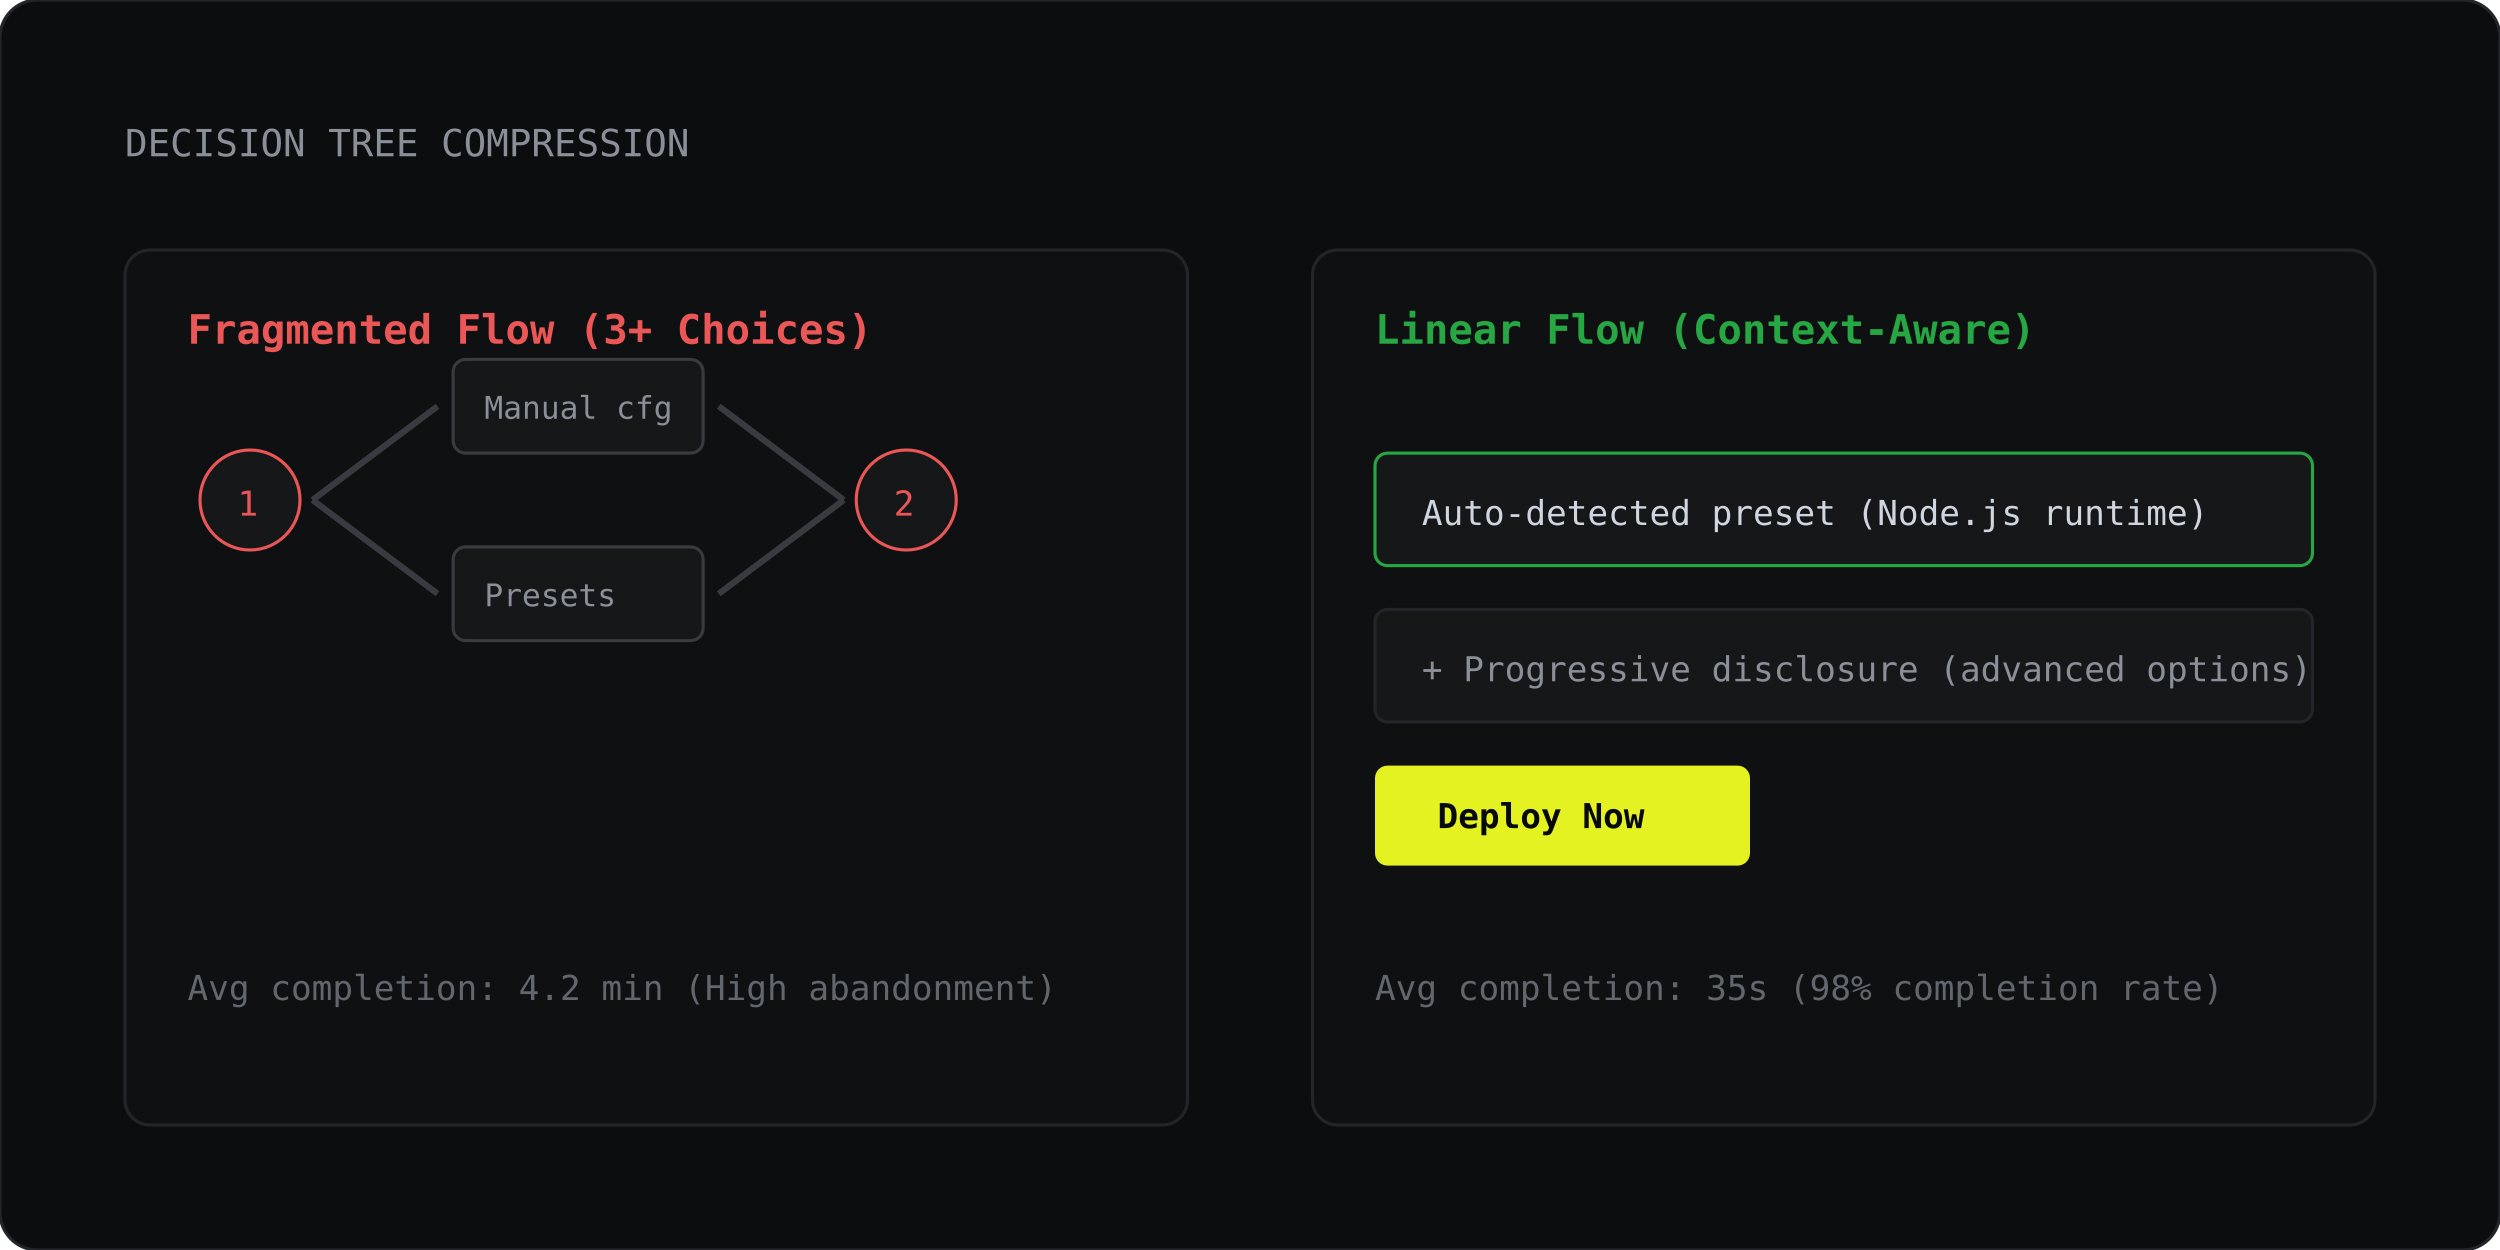
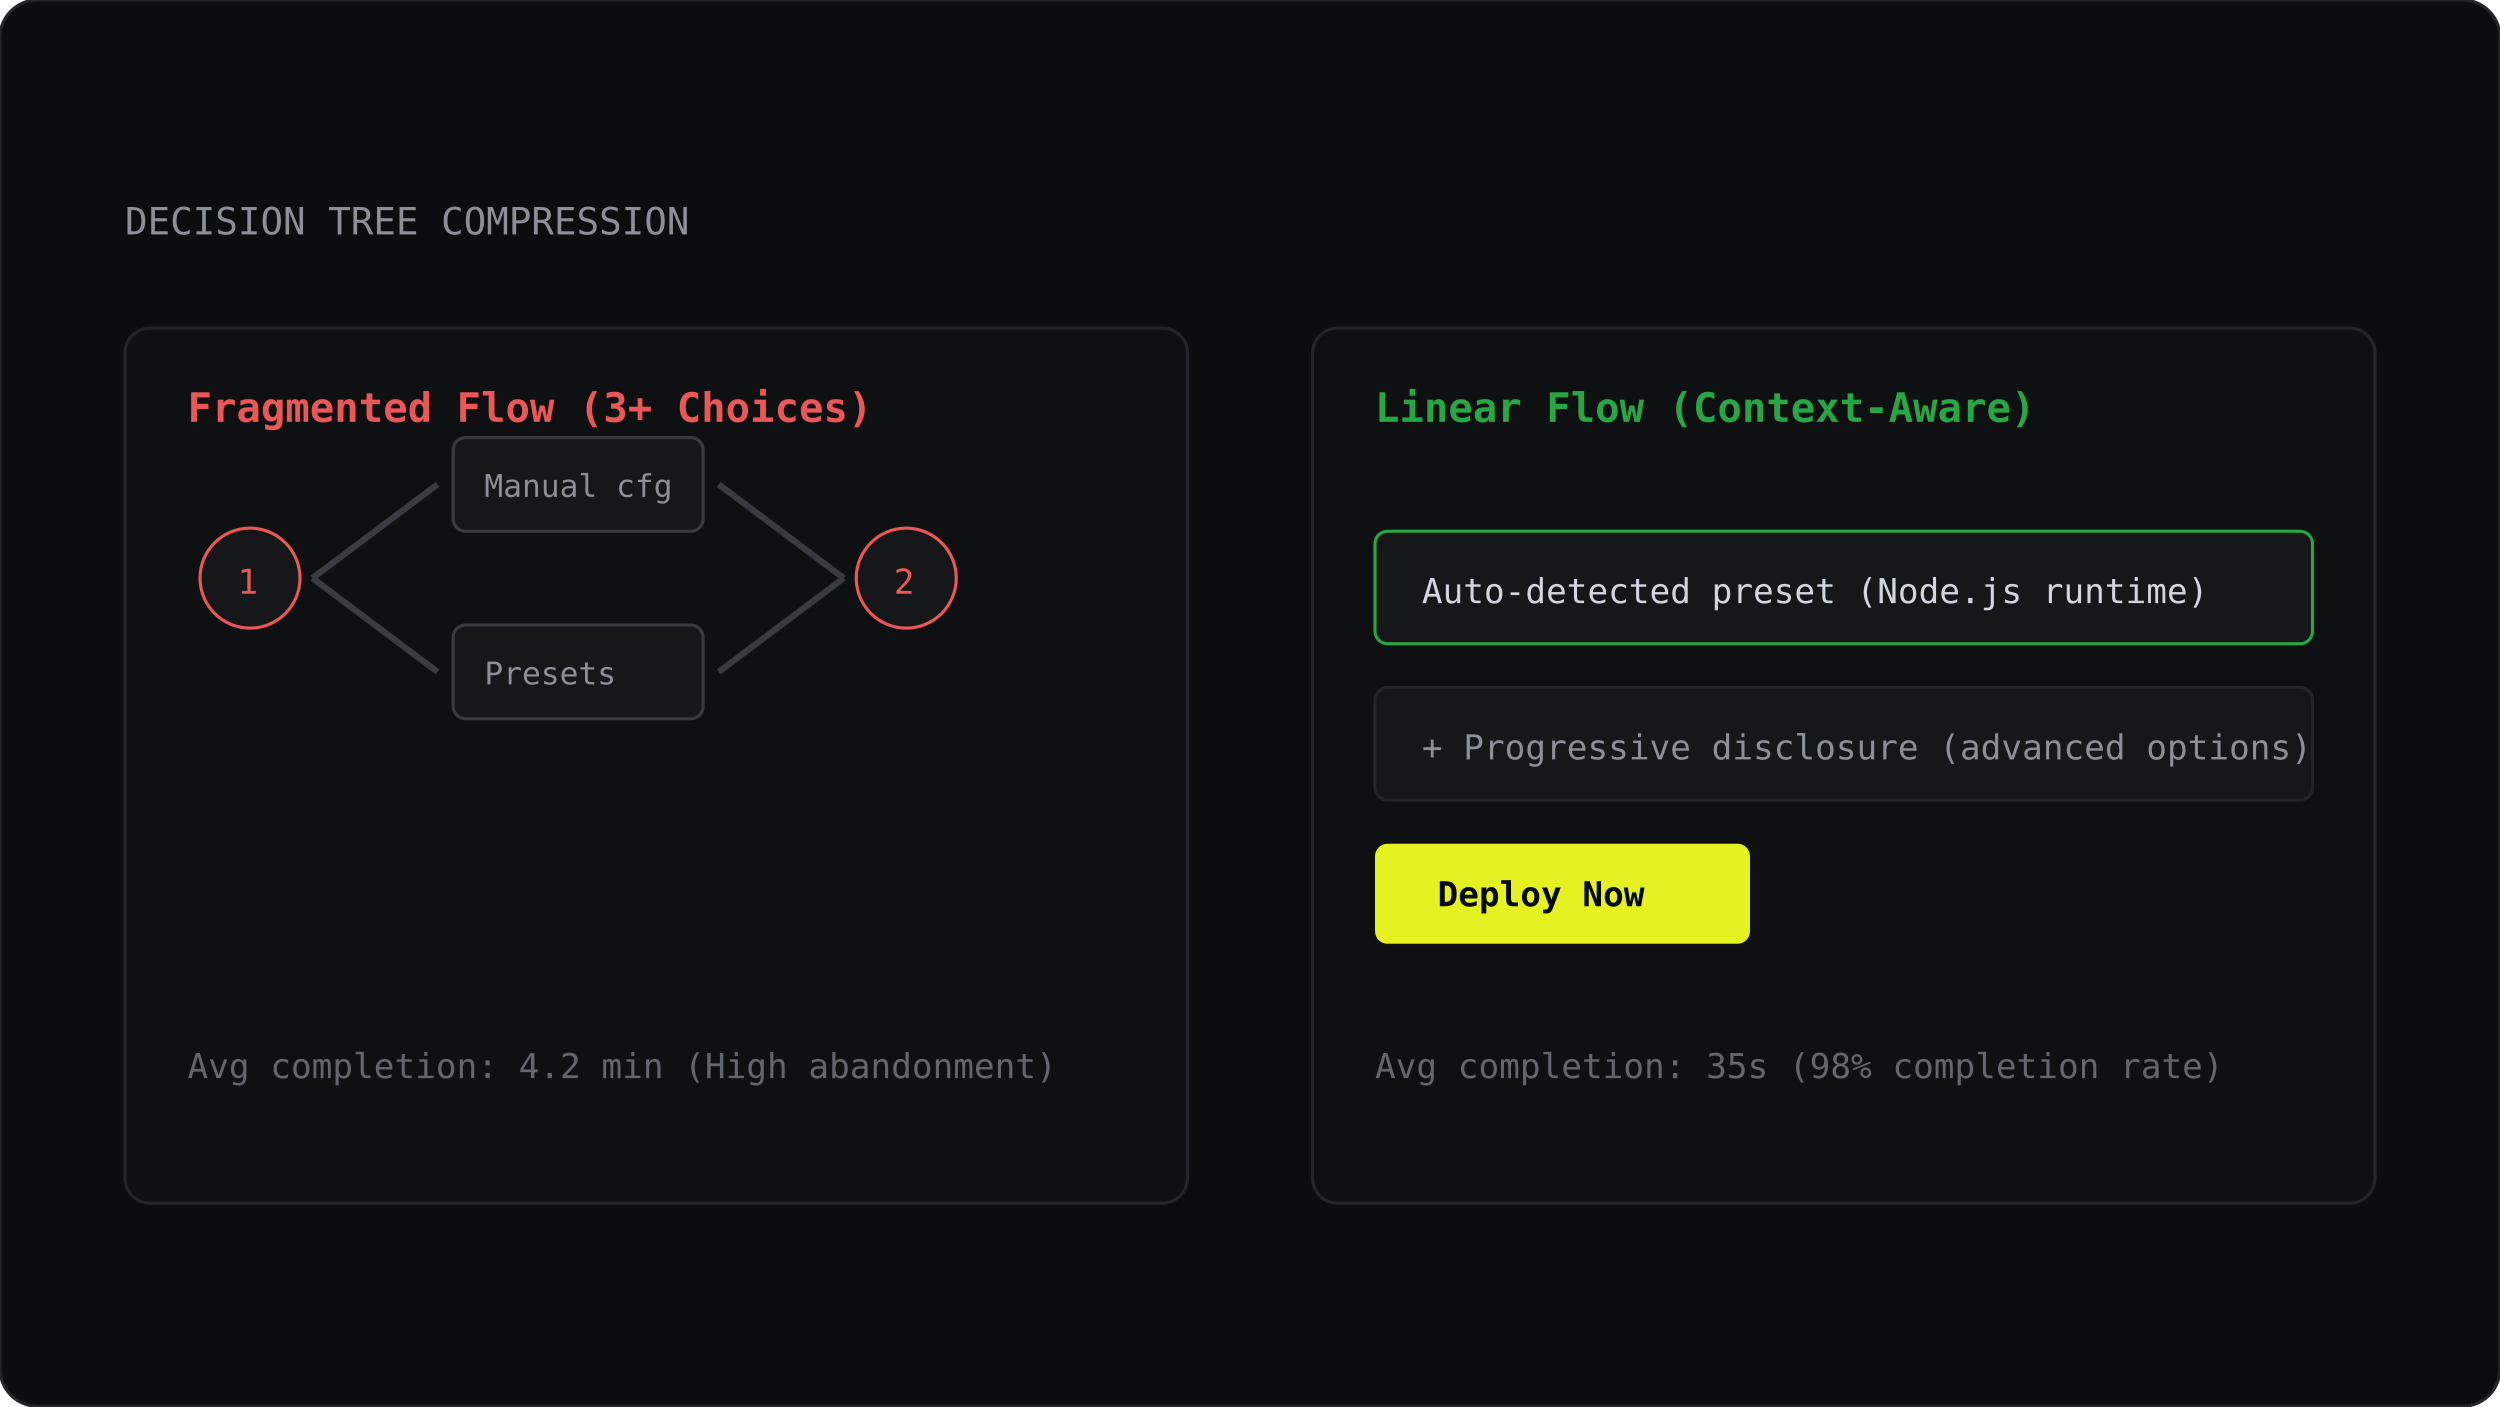
- <svg xmlns="http://www.w3.org/2000/svg" viewBox="0 0 800 400" width="100%" height="100%" fill="none">
-   <rect width="800" height="400" rx="12" fill="#0c0d0e" stroke="#23252a" stroke-width="1" />
-   <text x="40" y="50" fill="#8a8f98" font-family="monospace" font-size="12">DECISION TREE COMPRESSION</text>
-   <rect x="40" y="80" width="340" height="280" rx="8" fill="#0f1011" stroke="#23252a" />
-   <text x="60" y="110" fill="#eb5757" font-family="monospace" font-size="13" font-weight="600">Fragmented Flow (3+ Choices)</text>
-   <circle cx="80" cy="160" r="16" fill="#161718" stroke="#eb5757" />
-   <text x="76" y="165" fill="#eb5757" font-family="monospace" font-size="11">1</text>
-   <path d="M100 160 L140 130" stroke="#383b3f" stroke-width="2" />
-   <path d="M100 160 L140 190" stroke="#383b3f" stroke-width="2" />
-   <rect x="145" y="115" width="80" height="30" rx="4" fill="#161718" stroke="#383b3f" />
-   <text x="155" y="134" fill="#8a8f98" font-family="monospace" font-size="10">Manual cfg</text>
-   <rect x="145" y="175" width="80" height="30" rx="4" fill="#161718" stroke="#383b3f" />
-   <text x="155" y="194" fill="#8a8f98" font-family="monospace" font-size="10">Presets</text>
-   <path d="M230 130 L270 160" stroke="#383b3f" stroke-width="2" />
-   <path d="M230 190 L270 160" stroke="#383b3f" stroke-width="2" />
-   <circle cx="290" cy="160" r="16" fill="#161718" stroke="#eb5757" />
-   <text x="286" y="165" fill="#eb5757" font-family="monospace" font-size="11">2</text>
-   <text x="60" y="320" fill="#62666d" font-family="monospace" font-size="11">Avg completion: 4.2 min (High abandonment)</text>
-   <rect x="420" y="80" width="340" height="280" rx="8" fill="#0f1011" stroke="#23252a" />
-   <text x="440" y="110" fill="#27a644" font-family="monospace" font-size="13" font-weight="600">Linear Flow (Context-Aware)</text>
-   <rect x="440" y="145" width="300" height="36" rx="4" fill="#161718" stroke="#27a644" />
-   <text x="455" y="168" fill="#d0d6e0" font-family="monospace" font-size="11">Auto-detected preset (Node.js runtime)</text>
-   <rect x="440" y="195" width="300" height="36" rx="4" fill="#161718" stroke="#23252a" />
-   <text x="455" y="218" fill="#8a8f98" font-family="monospace" font-size="11">+ Progressive disclosure (advanced options)</text>
-   <rect x="440" y="245" width="120" height="32" rx="4" fill="#e4f222" />
-   <text x="460" y="265" fill="#08090a" font-family="monospace" font-size="11" font-weight="600">Deploy Now</text>
-   <text x="440" y="320" fill="#62666d" font-family="monospace" font-size="11">Avg completion: 35s (98% completion rate)</text>
+ <svg xmlns="http://www.w3.org/2000/svg" viewBox="0 0 800 450" width="100%" height="100%" fill="none">
+   <rect width="800" height="450" rx="12" fill="#0c0d0e" stroke="#23252a" stroke-width="1" />
+   <g transform="translate(0 25)">
+     <text x="40" y="50" fill="#8a8f98" font-family="monospace" font-size="12">DECISION TREE COMPRESSION</text>
+     <rect x="40" y="80" width="340" height="280" rx="8" fill="#0f1011" stroke="#23252a" />
+     <text x="60" y="110" fill="#eb5757" font-family="monospace" font-size="13" font-weight="600">Fragmented Flow (3+ Choices)</text>
+     <circle cx="80" cy="160" r="16" fill="#161718" stroke="#eb5757" />
+     <text x="76" y="165" fill="#eb5757" font-family="monospace" font-size="11">1</text>
+     <path d="M100 160 L140 130" stroke="#383b3f" stroke-width="2" />
+     <path d="M100 160 L140 190" stroke="#383b3f" stroke-width="2" />
+     <rect x="145" y="115" width="80" height="30" rx="4" fill="#161718" stroke="#383b3f" />
+     <text x="155" y="134" fill="#8a8f98" font-family="monospace" font-size="10">Manual cfg</text>
+     <rect x="145" y="175" width="80" height="30" rx="4" fill="#161718" stroke="#383b3f" />
+     <text x="155" y="194" fill="#8a8f98" font-family="monospace" font-size="10">Presets</text>
+     <path d="M230 130 L270 160" stroke="#383b3f" stroke-width="2" />
+     <path d="M230 190 L270 160" stroke="#383b3f" stroke-width="2" />
+     <circle cx="290" cy="160" r="16" fill="#161718" stroke="#eb5757" />
+     <text x="286" y="165" fill="#eb5757" font-family="monospace" font-size="11">2</text>
+     <text x="60" y="320" fill="#62666d" font-family="monospace" font-size="11">Avg completion: 4.2 min (High abandonment)</text>
+     <rect x="420" y="80" width="340" height="280" rx="8" fill="#0f1011" stroke="#23252a" />
+     <text x="440" y="110" fill="#27a644" font-family="monospace" font-size="13" font-weight="600">Linear Flow (Context-Aware)</text>
+     <rect x="440" y="145" width="300" height="36" rx="4" fill="#161718" stroke="#27a644" />
+     <text x="455" y="168" fill="#d0d6e0" font-family="monospace" font-size="11">Auto-detected preset (Node.js runtime)</text>
+     <rect x="440" y="195" width="300" height="36" rx="4" fill="#161718" stroke="#23252a" />
+     <text x="455" y="218" fill="#8a8f98" font-family="monospace" font-size="11">+ Progressive disclosure (advanced options)</text>
+     <rect x="440" y="245" width="120" height="32" rx="4" fill="#e4f222" />
+     <text x="460" y="265" fill="#08090a" font-family="monospace" font-size="11" font-weight="600">Deploy Now</text>
+     <text x="440" y="320" fill="#62666d" font-family="monospace" font-size="11">Avg completion: 35s (98% completion rate)</text>
+   </g>
</svg>
